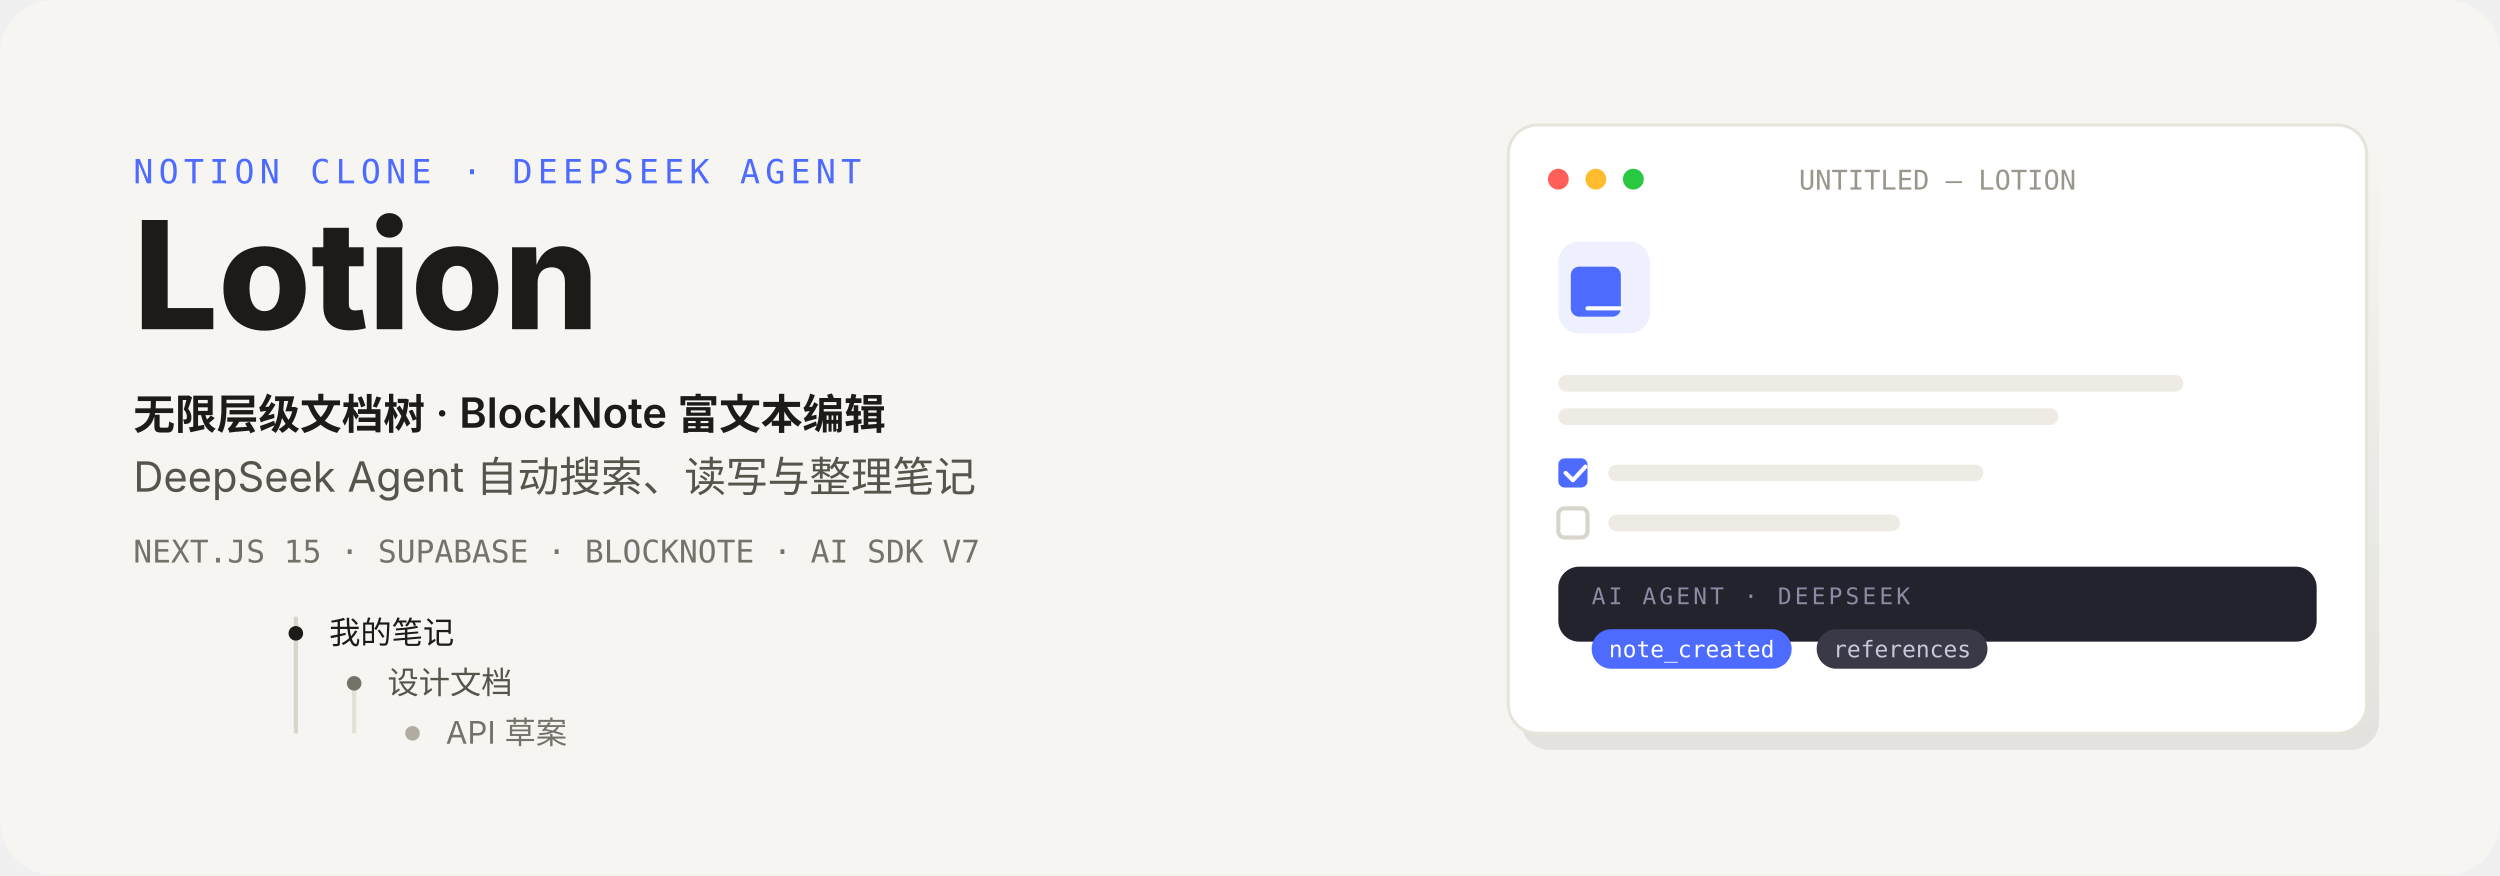
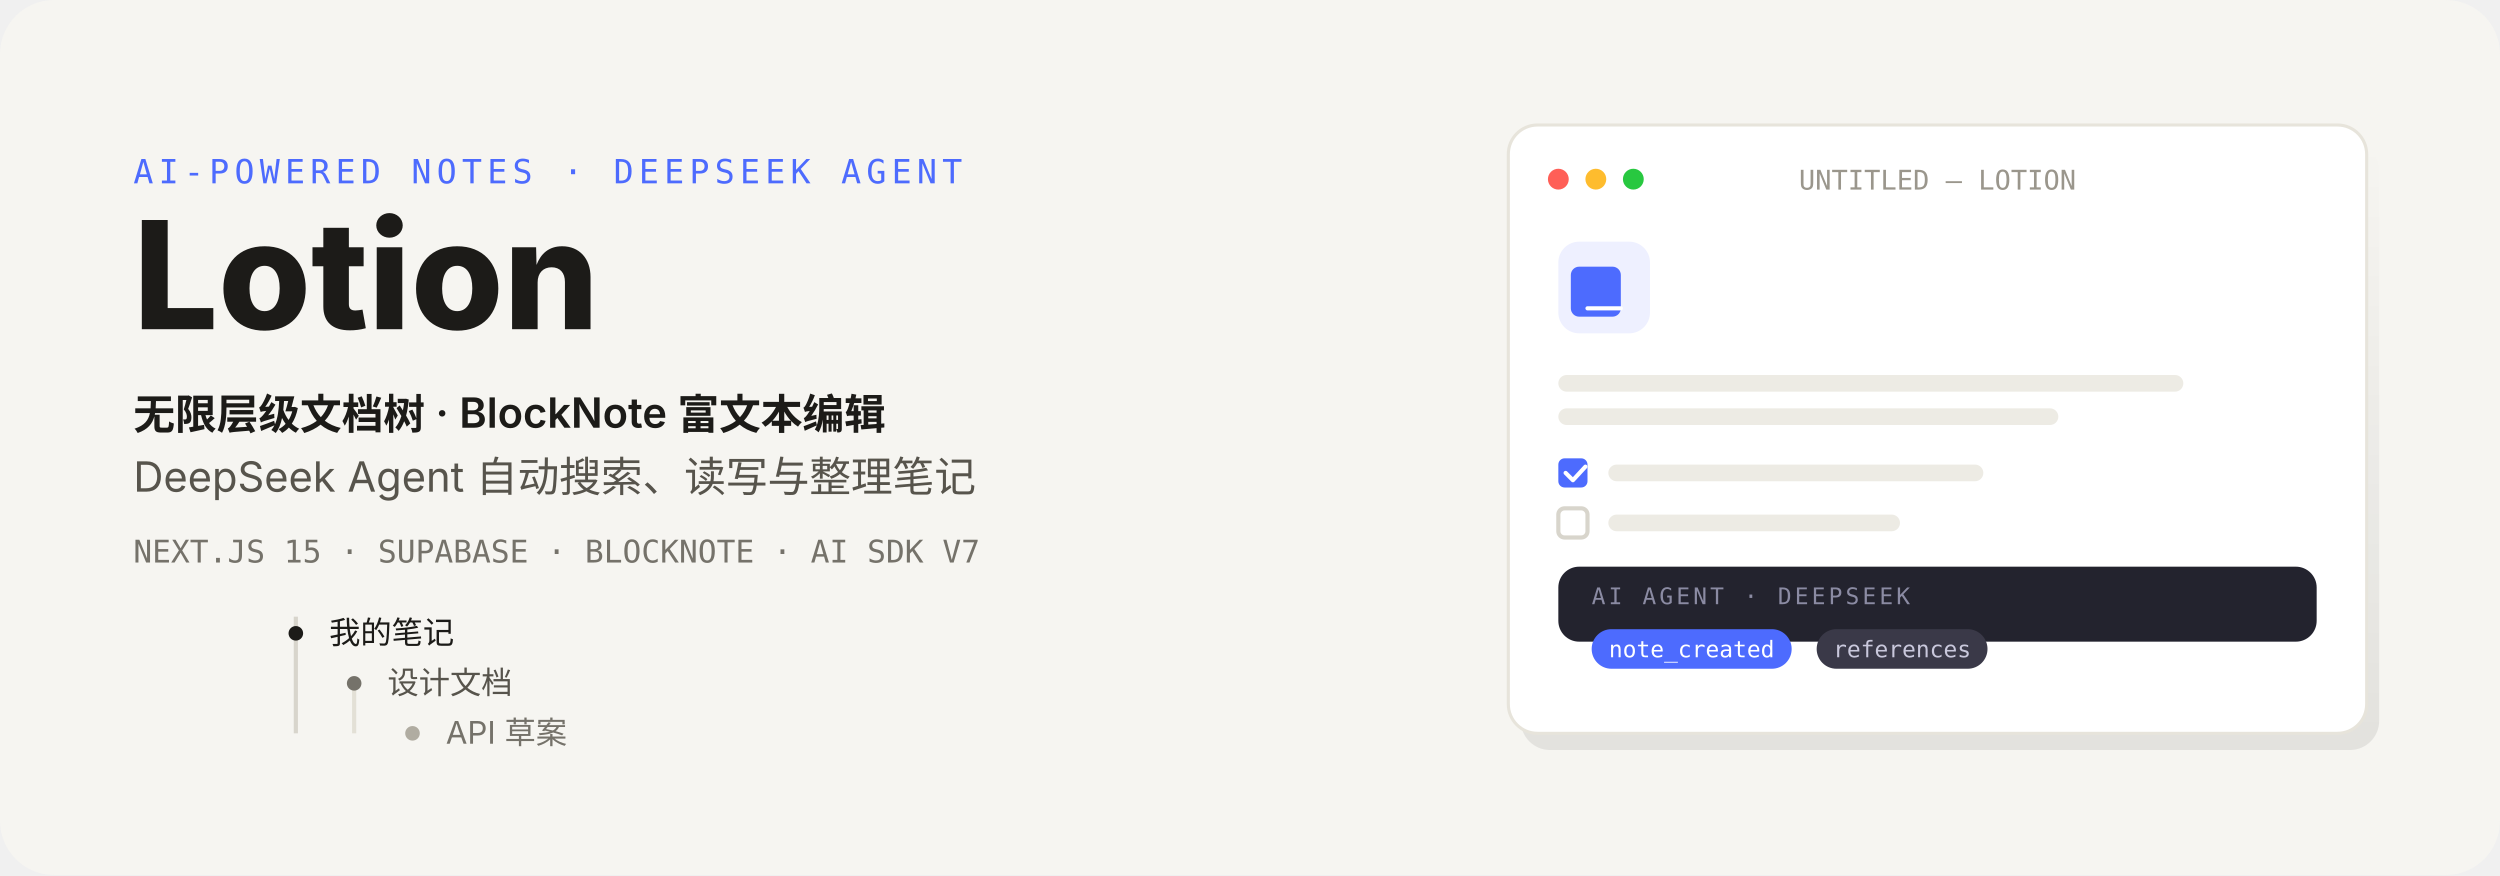
<svg xmlns="http://www.w3.org/2000/svg" width="1200" height="420" viewBox="0 0 1200 420" role="img" aria-labelledby="title desc">
  <defs>
    <linearGradient id="cardShadow" x1="0" y1="0" x2="0" y2="1">
      <stop offset="0" stop-color="#000000" stop-opacity="0" />
      <stop offset="1" stop-color="#000000" stop-opacity="0.08" />
    </linearGradient>
  </defs>
  <rect width="1200" height="420" rx="26" fill="#F6F5F1" />
  <g id="title-block" transform="translate(64 0)">
-     <text x="0" y="88" font-family="ui-monospace, SFMono-Regular, Menlo, monospace" font-size="16" letter-spacing="2.5" fill="#4D6BFE">NOTION CLONE · DEEPSEEK AGENT</text>
+     <text x="0" y="88" font-family="ui-monospace, SFMono-Regular, Menlo, monospace" font-size="16" letter-spacing="2.5" fill="#4D6BFE">AI-POWERED NOTES · DEEPSEEK AGENT</text>
    <text x="0" y="158" font-family="-apple-system, BlinkMacSystemFont, &quot;Segoe UI&quot;, &quot;PingFang SC&quot;, &quot;Hiragino Sans GB&quot;, &quot;Microsoft YaHei&quot;, sans-serif" font-size="72" font-weight="800" fill="#1C1B18">Lotion</text>
    <text x="0" y="206" font-family="-apple-system, BlinkMacSystemFont, &quot;Segoe UI&quot;, &quot;PingFang SC&quot;, &quot;Hiragino Sans GB&quot;, &quot;Microsoft YaHei&quot;, sans-serif" font-size="20" font-weight="600" fill="#1C1B18">无限层级文档树 · BlockNote 富文本编辑</text>
    <text x="0" y="236" font-family="-apple-system, BlinkMacSystemFont, &quot;Segoe UI&quot;, &quot;PingFang SC&quot;, &quot;Hiragino Sans GB&quot;, &quot;Microsoft YaHei&quot;, sans-serif" font-size="20" fill="#57544C">DeepSeek Agent 自动搜索、读写与整理笔记</text>
    <text x="0" y="270" font-family="ui-monospace, SFMono-Regular, Menlo, monospace" font-size="15" fill="#75726A">NEXT.JS 15 · SUPABASE · BLOCKNOTE · AI SDK V7</text>
    <g id="doc-tree">
      <line x1="78" y1="296" x2="78" y2="352" stroke="#D8D5CC" stroke-width="2" />
      <line x1="106" y1="328" x2="106" y2="352" stroke="#E3E0D6" stroke-width="2" />
      <circle cx="78" cy="304" r="3.5" fill="#1C1B18" />
      <circle cx="106" cy="328" r="3.5" fill="#75726A" />
      <circle cx="134" cy="352" r="3.5" fill="#B0ACA1" />
      <text x="94" y="309" font-family="-apple-system, BlinkMacSystemFont, &quot;Segoe UI&quot;, &quot;PingFang SC&quot;, &quot;Hiragino Sans GB&quot;, &quot;Microsoft YaHei&quot;, sans-serif" font-size="15" fill="#1C1B18">我的笔记</text>
      <text x="122" y="333" font-family="-apple-system, BlinkMacSystemFont, &quot;Segoe UI&quot;, &quot;PingFang SC&quot;, &quot;Hiragino Sans GB&quot;, &quot;Microsoft YaHei&quot;, sans-serif" font-size="15" fill="#57544C">设计文档</text>
      <text x="150" y="357" font-family="-apple-system, BlinkMacSystemFont, &quot;Segoe UI&quot;, &quot;PingFang SC&quot;, &quot;Hiragino Sans GB&quot;, &quot;Microsoft YaHei&quot;, sans-serif" font-size="15" fill="#75726A">API 草案</text>
    </g>
  </g>
  <g id="editor-window">
    <rect x="730" y="68" width="412" height="292" rx="14" fill="url(#cardShadow)" />
    <rect x="724" y="60" width="412" height="292" rx="14" fill="#FFFFFF" stroke="#E7E4DB" stroke-width="1.5" />
    <circle cx="748" cy="86" r="5" fill="#FF5F57" />
    <circle cx="766" cy="86" r="5" fill="#FEBC2E" />
    <circle cx="784" cy="86" r="5" fill="#28C840" />
    <text x="930" y="91" text-anchor="middle" font-family="ui-monospace, SFMono-Regular, Menlo, monospace" font-size="13" fill="#9A968C">UNTITLED — LOTION</text>
    <rect x="748" y="116" width="44" height="44" rx="10" fill="#EEF0FF" />
    <path d="M 758 128 h 16 a 4 4 0 0 1 4 4 v 16 a 4 4 0 0 1 -4 4 h -16 a 4 4 0 0 1 -4 -4 v -16 a 4 4 0 0 1 4 -4 z" fill="#4D6BFE" />
    <path d="M 762 148 h 16" stroke="#FFFFFF" stroke-width="2" stroke-linecap="round" />
    <rect x="748" y="180" width="300" height="8" rx="4" fill="#EDEBE4" />
    <rect x="748" y="196" width="240" height="8" rx="4" fill="#EDEBE4" />
    <rect x="748" y="220" width="14" height="14" rx="3" fill="#4D6BFE" />
    <path d="M 751.5 227 l 3.5 3.5 l 6 -6.5" stroke="#FFFFFF" stroke-width="2" fill="none" stroke-linecap="round" stroke-linejoin="round" />
    <rect x="772" y="223" width="180" height="8" rx="4" fill="#EDEBE4" />
    <rect x="748" y="244" width="14" height="14" rx="3" fill="none" stroke="#D8D5CC" stroke-width="2" />
    <rect x="772" y="247" width="140" height="8" rx="4" fill="#EDEBE4" />
    <g id="ai-stream">
      <rect x="748" y="272" width="364" height="36" rx="10" fill="#23232E" />
      <text x="764" y="290" font-family="ui-monospace, SFMono-Regular, Menlo, monospace" font-size="11" letter-spacing="1.5" fill="#8B8BA3">AI AGENT · DEEPSEEK</text>
      <rect x="764" y="302" width="96" height="19" rx="9.5" fill="#4D6BFE" />
      <text x="812" y="315.5" text-anchor="middle" font-family="ui-monospace, SFMono-Regular, Menlo, monospace" font-size="11" fill="#FFFFFF">note_created</text>
      <rect x="872" y="302" width="82" height="19" rx="9.5" fill="#3A3948" />
      <text x="913" y="315.5" text-anchor="middle" font-family="ui-monospace, SFMono-Regular, Menlo, monospace" font-size="11" fill="#C9C8DC">references</text>
    </g>
  </g>
</svg>
